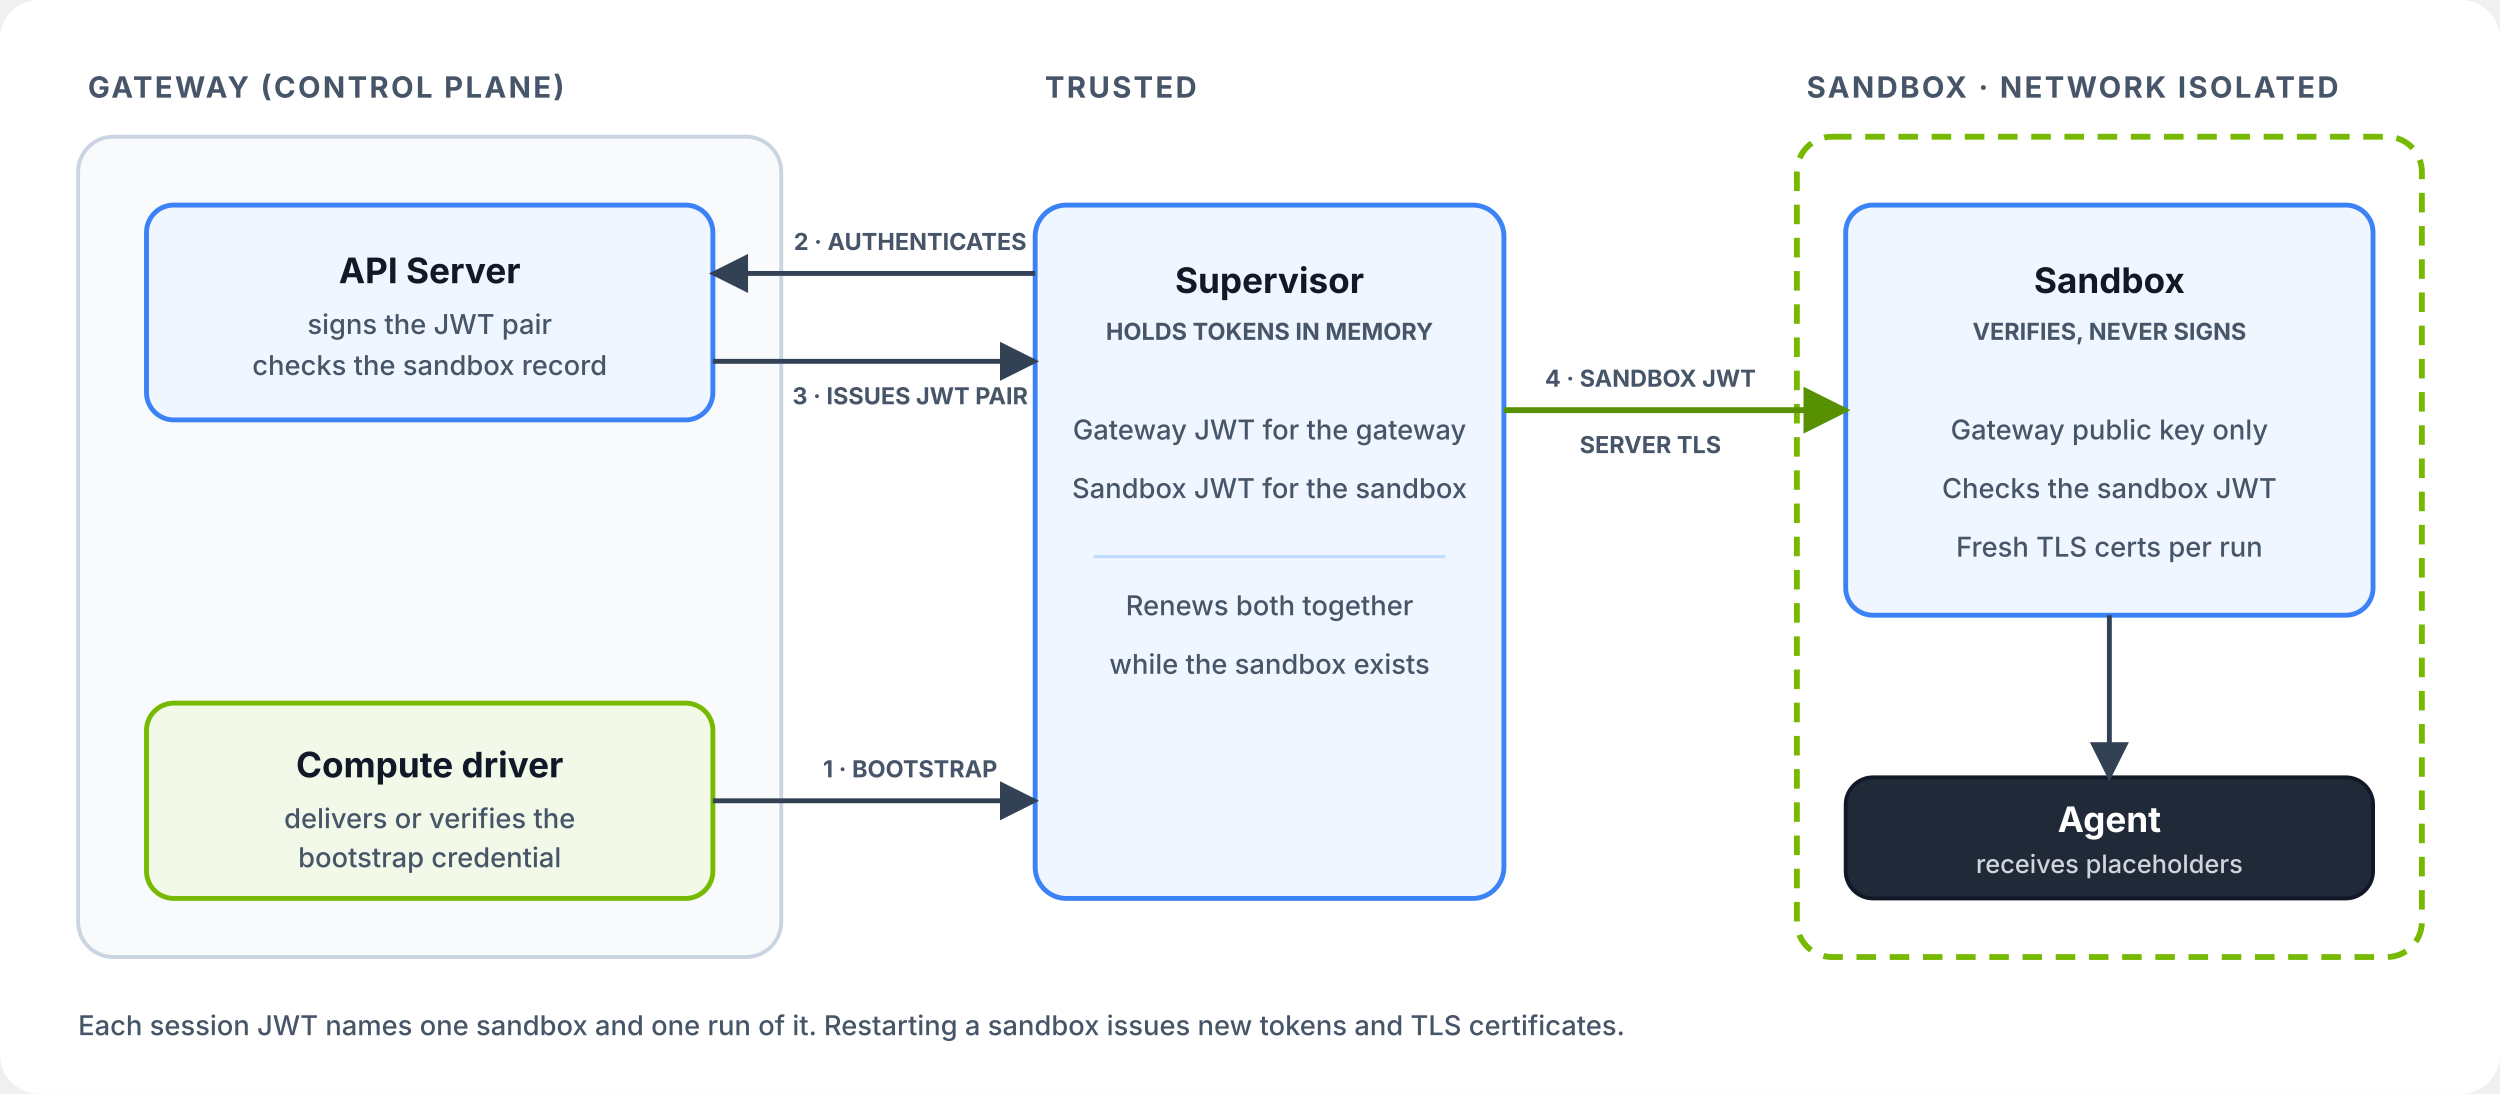
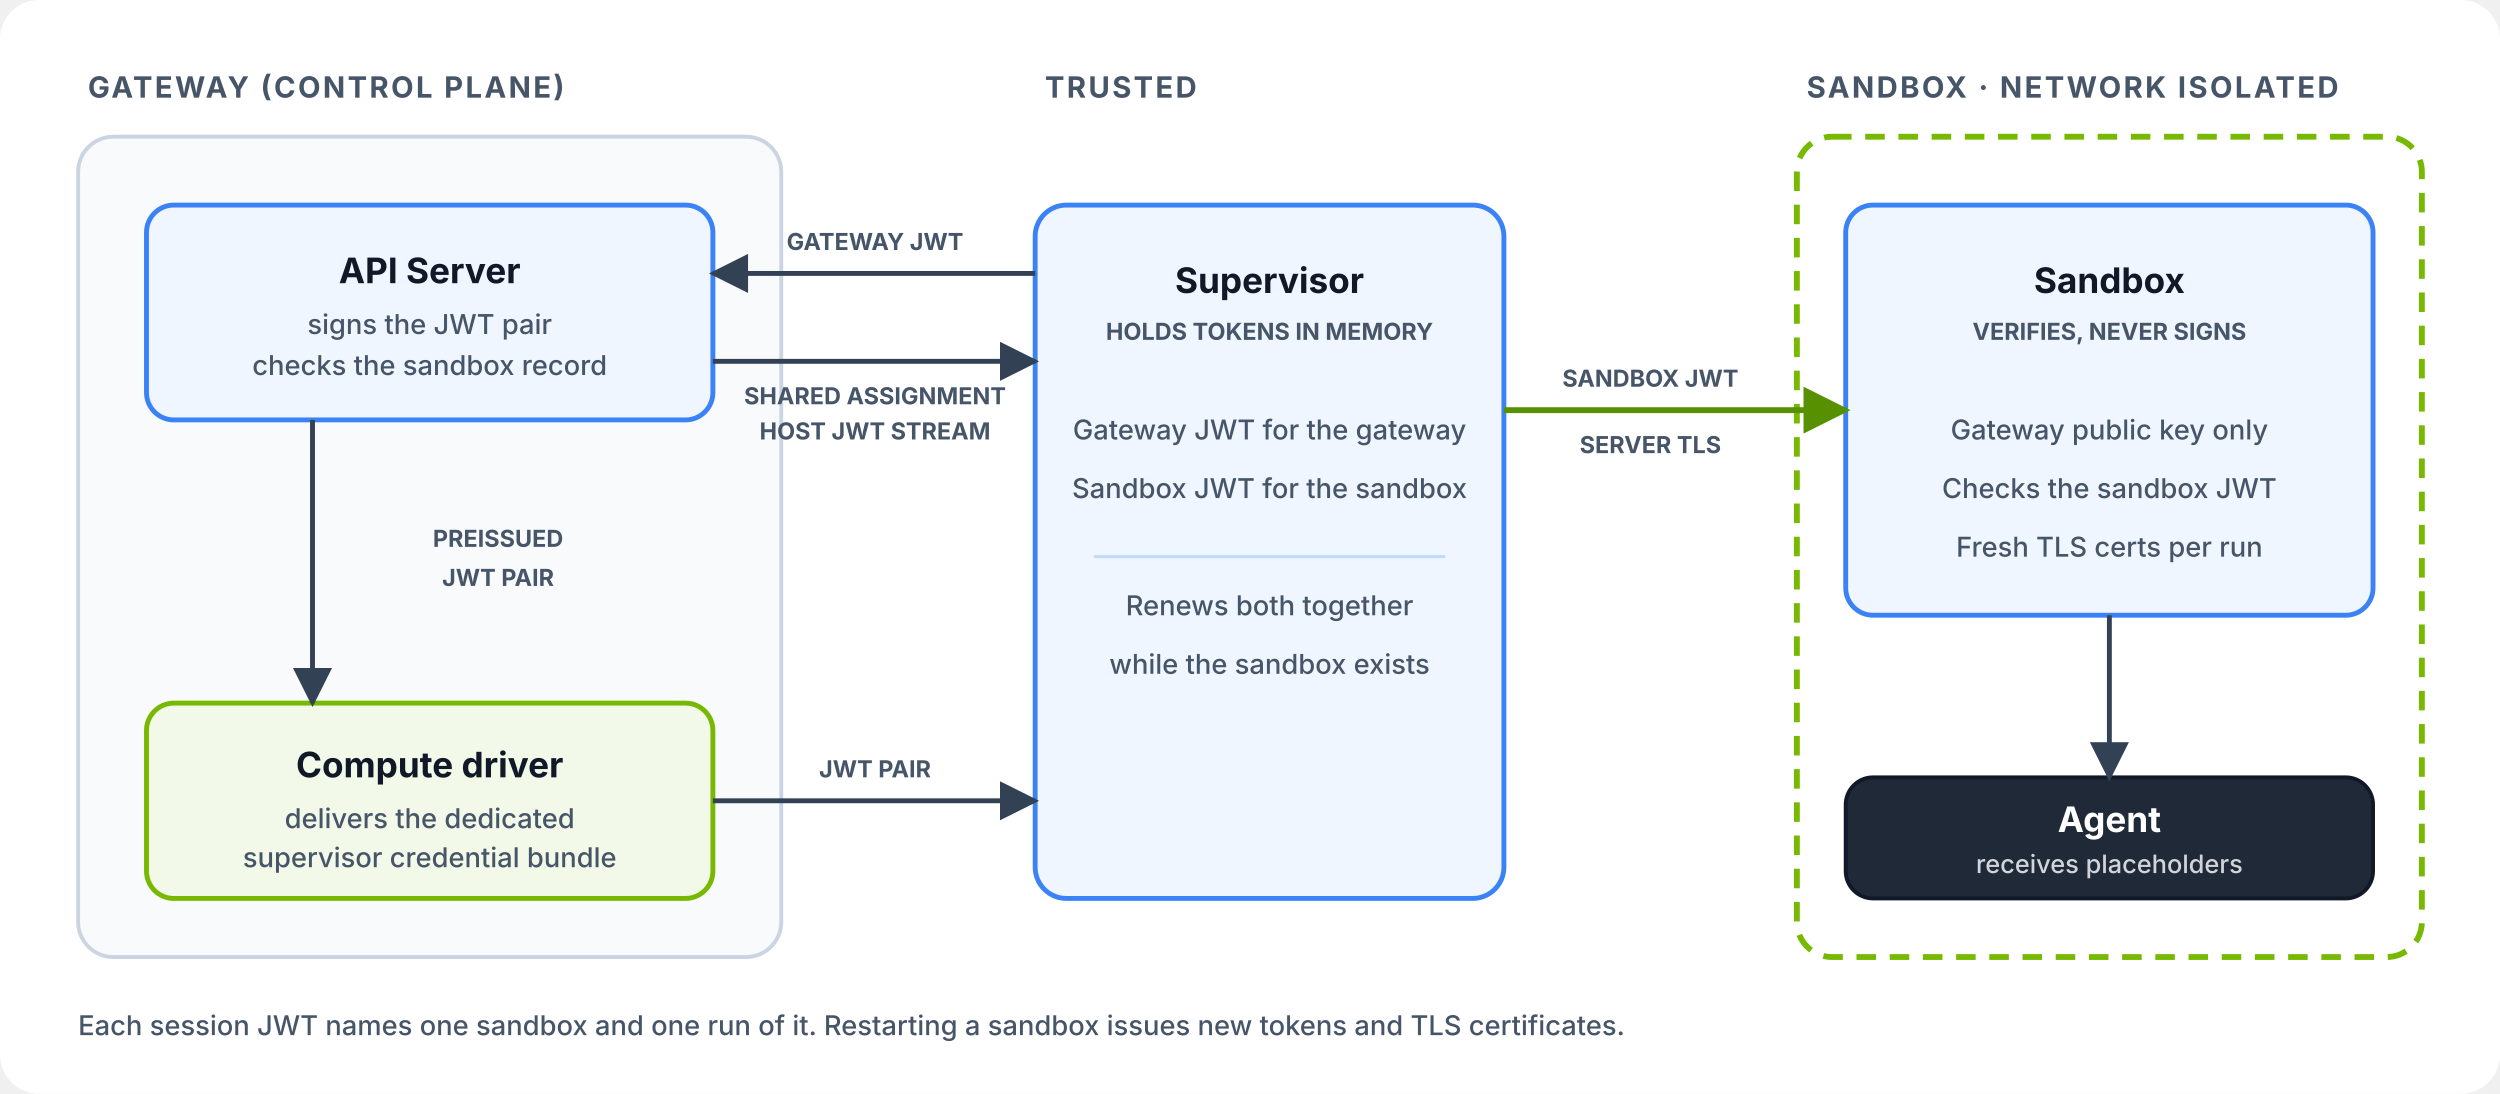
<svg xmlns="http://www.w3.org/2000/svg" width="1280" height="560" viewBox="0 0 1280 560" role="img" aria-labelledby="title desc">
  <defs>
    <marker id="arrow" viewBox="0 0 10 10" refX="9" refY="5" markerWidth="8" markerHeight="8" orient="auto-start-reverse">
      <path d="M 0 0 L 10 5 L 0 10 z" fill="#334155" />
    </marker>
    <marker id="arrow-green" viewBox="0 0 10 10" refX="9" refY="5" markerWidth="8" markerHeight="8" orient="auto-start-reverse">
      <path d="M 0 0 L 10 5 L 0 10 z" fill="#579000" />
    </marker>
    <style>
      .section { font: 700 15px -apple-system, BlinkMacSystemFont, "Segoe UI", sans-serif; fill: #475569; letter-spacing: .08em; }
      .label { font: 700 18px -apple-system, BlinkMacSystemFont, "Segoe UI", sans-serif; fill: #111827; }
      .small { font: 500 14px -apple-system, BlinkMacSystemFont, "Segoe UI", sans-serif; fill: #475569; }
      .tiny { font: 700 12px -apple-system, BlinkMacSystemFont, "Segoe UI", sans-serif; fill: #475569; }
      .box { fill: #ffffff; stroke: #cbd5e1; stroke-width: 2; }
      .soft { fill: #f8fafc; stroke: #cbd5e1; stroke-width: 2; }
      .green { fill: #f2f9e8; stroke: #76b900; stroke-width: 2.5; }
      .trusted { fill: #eff6ff; stroke: #3b82f6; stroke-width: 2.5; }
      .owned { fill: #eff6ff; stroke: #3b82f6; stroke-width: 2.5; }
      .dark { fill: #1f2937; stroke: #111827; stroke-width: 2; }
      .line { fill: none; stroke: #334155; stroke-width: 2.5; marker-end: url(#arrow); }
      .flow { fill: none; stroke: #579000; stroke-width: 3; marker-end: url(#arrow-green); }
    </style>
  </defs>
  <rect width="1280" height="560" rx="20" fill="#ffffff" />
  <text x="45" y="50" class="section">GATEWAY (CONTROL PLANE)</text>
  <text x="535" y="50" class="section">TRUSTED</text>
  <text x="925" y="50" class="section">SANDBOX · NETWORK ISOLATED</text>
  <rect x="40" y="70" width="360" height="420" rx="18" class="soft" />
  <rect x="75" y="105" width="290" height="110" rx="14" class="trusted" />
  <text x="220" y="145" text-anchor="middle" class="label">API Server</text>
  <text x="220" y="171" text-anchor="middle" class="small">signs the JWT pair</text>
  <text x="220" y="192" text-anchor="middle" class="small">checks the sandbox record</text>
  <rect x="75" y="360" width="290" height="100" rx="14" class="green" />
  <text x="220" y="398" text-anchor="middle" class="label">Compute driver</text>
-   <text x="220" y="424" text-anchor="middle" class="small">delivers or verifies the</text>
-   <text x="220" y="444" text-anchor="middle" class="small">bootstrap credential</text>
+   <text x="220" y="424" text-anchor="middle" class="small">delivers the dedicated</text>
+   <text x="220" y="444" text-anchor="middle" class="small">supervisor credential bundle</text>
  <rect x="530" y="105" width="240" height="355" rx="16" class="trusted" />
  <text x="650" y="150" text-anchor="middle" class="label">Supervisor</text>
  <text x="650" y="174" text-anchor="middle" class="tiny">HOLDS TOKENS IN MEMORY</text>
  <text x="650" y="225" text-anchor="middle" class="small">Gateway JWT for the gateway</text>
  <text x="650" y="255" text-anchor="middle" class="small">Sandbox JWT for the sandbox</text>
  <line x1="560" y1="285" x2="740" y2="285" stroke="#bfdbfe" stroke-width="1.5" />
  <text x="650" y="315" text-anchor="middle" class="small">Renews both together</text>
  <text x="650" y="345" text-anchor="middle" class="small">while the sandbox exists</text>
  <rect x="920" y="70" width="320" height="420" rx="18" fill="#ffffff" stroke="#76b900" stroke-width="3" stroke-dasharray="10 7" />
  <rect x="945" y="105" width="270" height="210" rx="14" class="owned" />
  <text x="1080" y="150" text-anchor="middle" class="label">Sandbox</text>
  <text x="1080" y="174" text-anchor="middle" class="tiny">VERIFIES, NEVER SIGNS</text>
  <text x="1080" y="225" text-anchor="middle" class="small">Gateway public key only</text>
  <text x="1080" y="255" text-anchor="middle" class="small">Checks the sandbox JWT</text>
  <text x="1080" y="285" text-anchor="middle" class="small">Fresh TLS certs per run</text>
  <rect x="945" y="398" width="270" height="62" rx="14" class="dark" />
  <text x="1080" y="426" text-anchor="middle" style="font:700 18px -apple-system,BlinkMacSystemFont,'Segoe UI',sans-serif;fill:#fff">Agent</text>
  <text x="1080" y="447" text-anchor="middle" style="font:500 13px -apple-system,BlinkMacSystemFont,'Segoe UI',sans-serif;fill:#d1d5db">receives placeholders</text>
  <path d="M1080 315 V398" class="line" />
+   <path d="M160 215 V360" class="line" />
+   <text x="255" y="280" text-anchor="middle" class="tiny">PREISSUED</text>
+   <text x="255" y="300" text-anchor="middle" class="tiny">JWT PAIR</text>
  <path d="M365 410 H530" class="line" />
-   <text x="466" y="398" text-anchor="middle" class="tiny">1 · BOOTSTRAP</text>
+   <text x="448" y="398" text-anchor="middle" class="tiny">JWT PAIR</text>
  <path d="M530 140 H365" class="line" />
-   <text x="466" y="128" text-anchor="middle" class="tiny">2 · AUTHENTICATES</text>
+   <text x="448" y="128" text-anchor="middle" class="tiny">GATEWAY JWT</text>
  <path d="M365 185 H530" class="line" />
-   <text x="466" y="207" text-anchor="middle" class="tiny">3 · ISSUES JWT PAIR</text>
+   <text x="448" y="207" text-anchor="middle" class="tiny">SHARED ASSIGNMENT</text>
+   <text x="448" y="225" text-anchor="middle" class="tiny">HOST JWT STREAM</text>
  <path d="M770 210 H945" class="flow" />
-   <text x="845" y="198" text-anchor="middle" class="tiny">4 · SANDBOX JWT</text>
+   <text x="845" y="198" text-anchor="middle" class="tiny">SANDBOX JWT</text>
  <text x="845" y="232" text-anchor="middle" class="tiny">SERVER TLS</text>
  <text x="40" y="530" class="small">Each session JWT names one sandbox and one run of it. Restarting a sandbox issues new tokens and TLS certificates.</text>
</svg>
